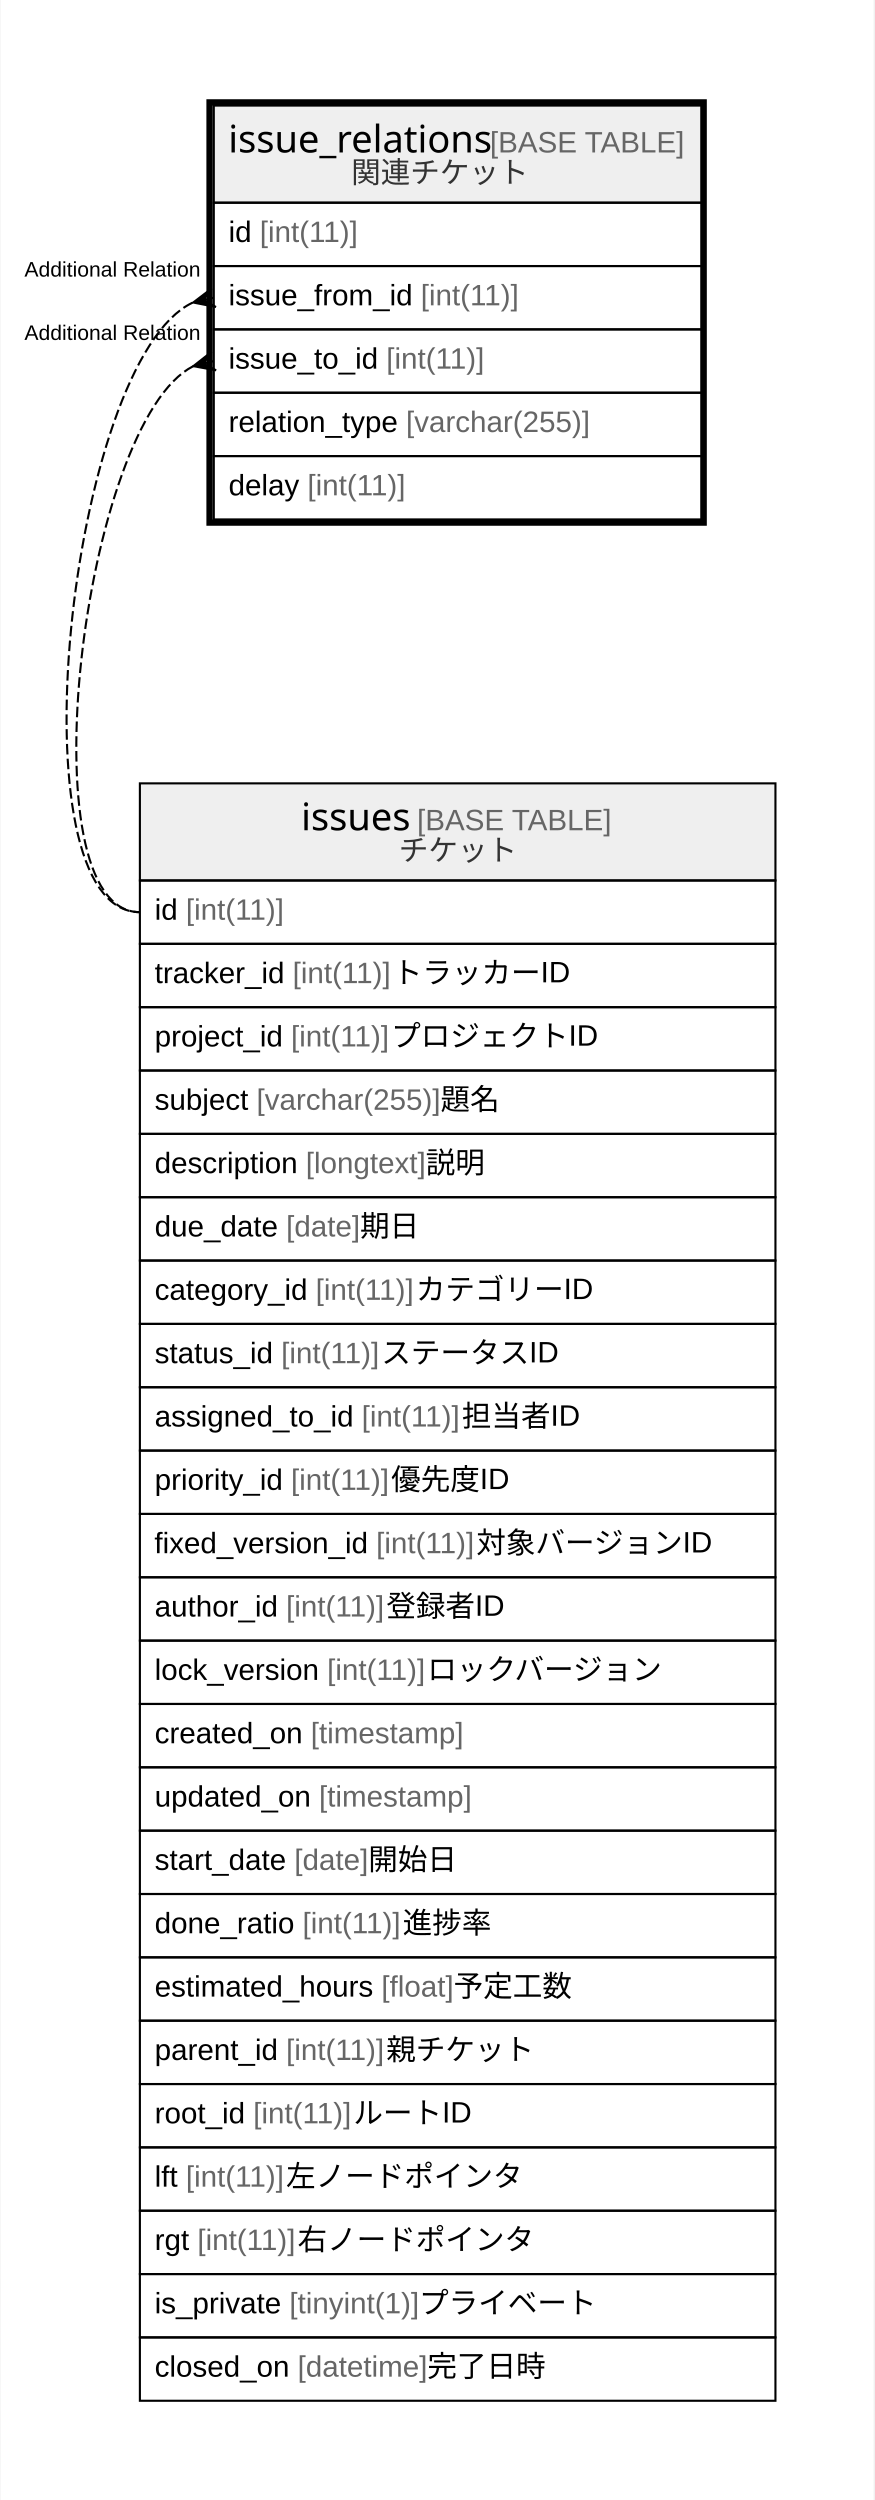
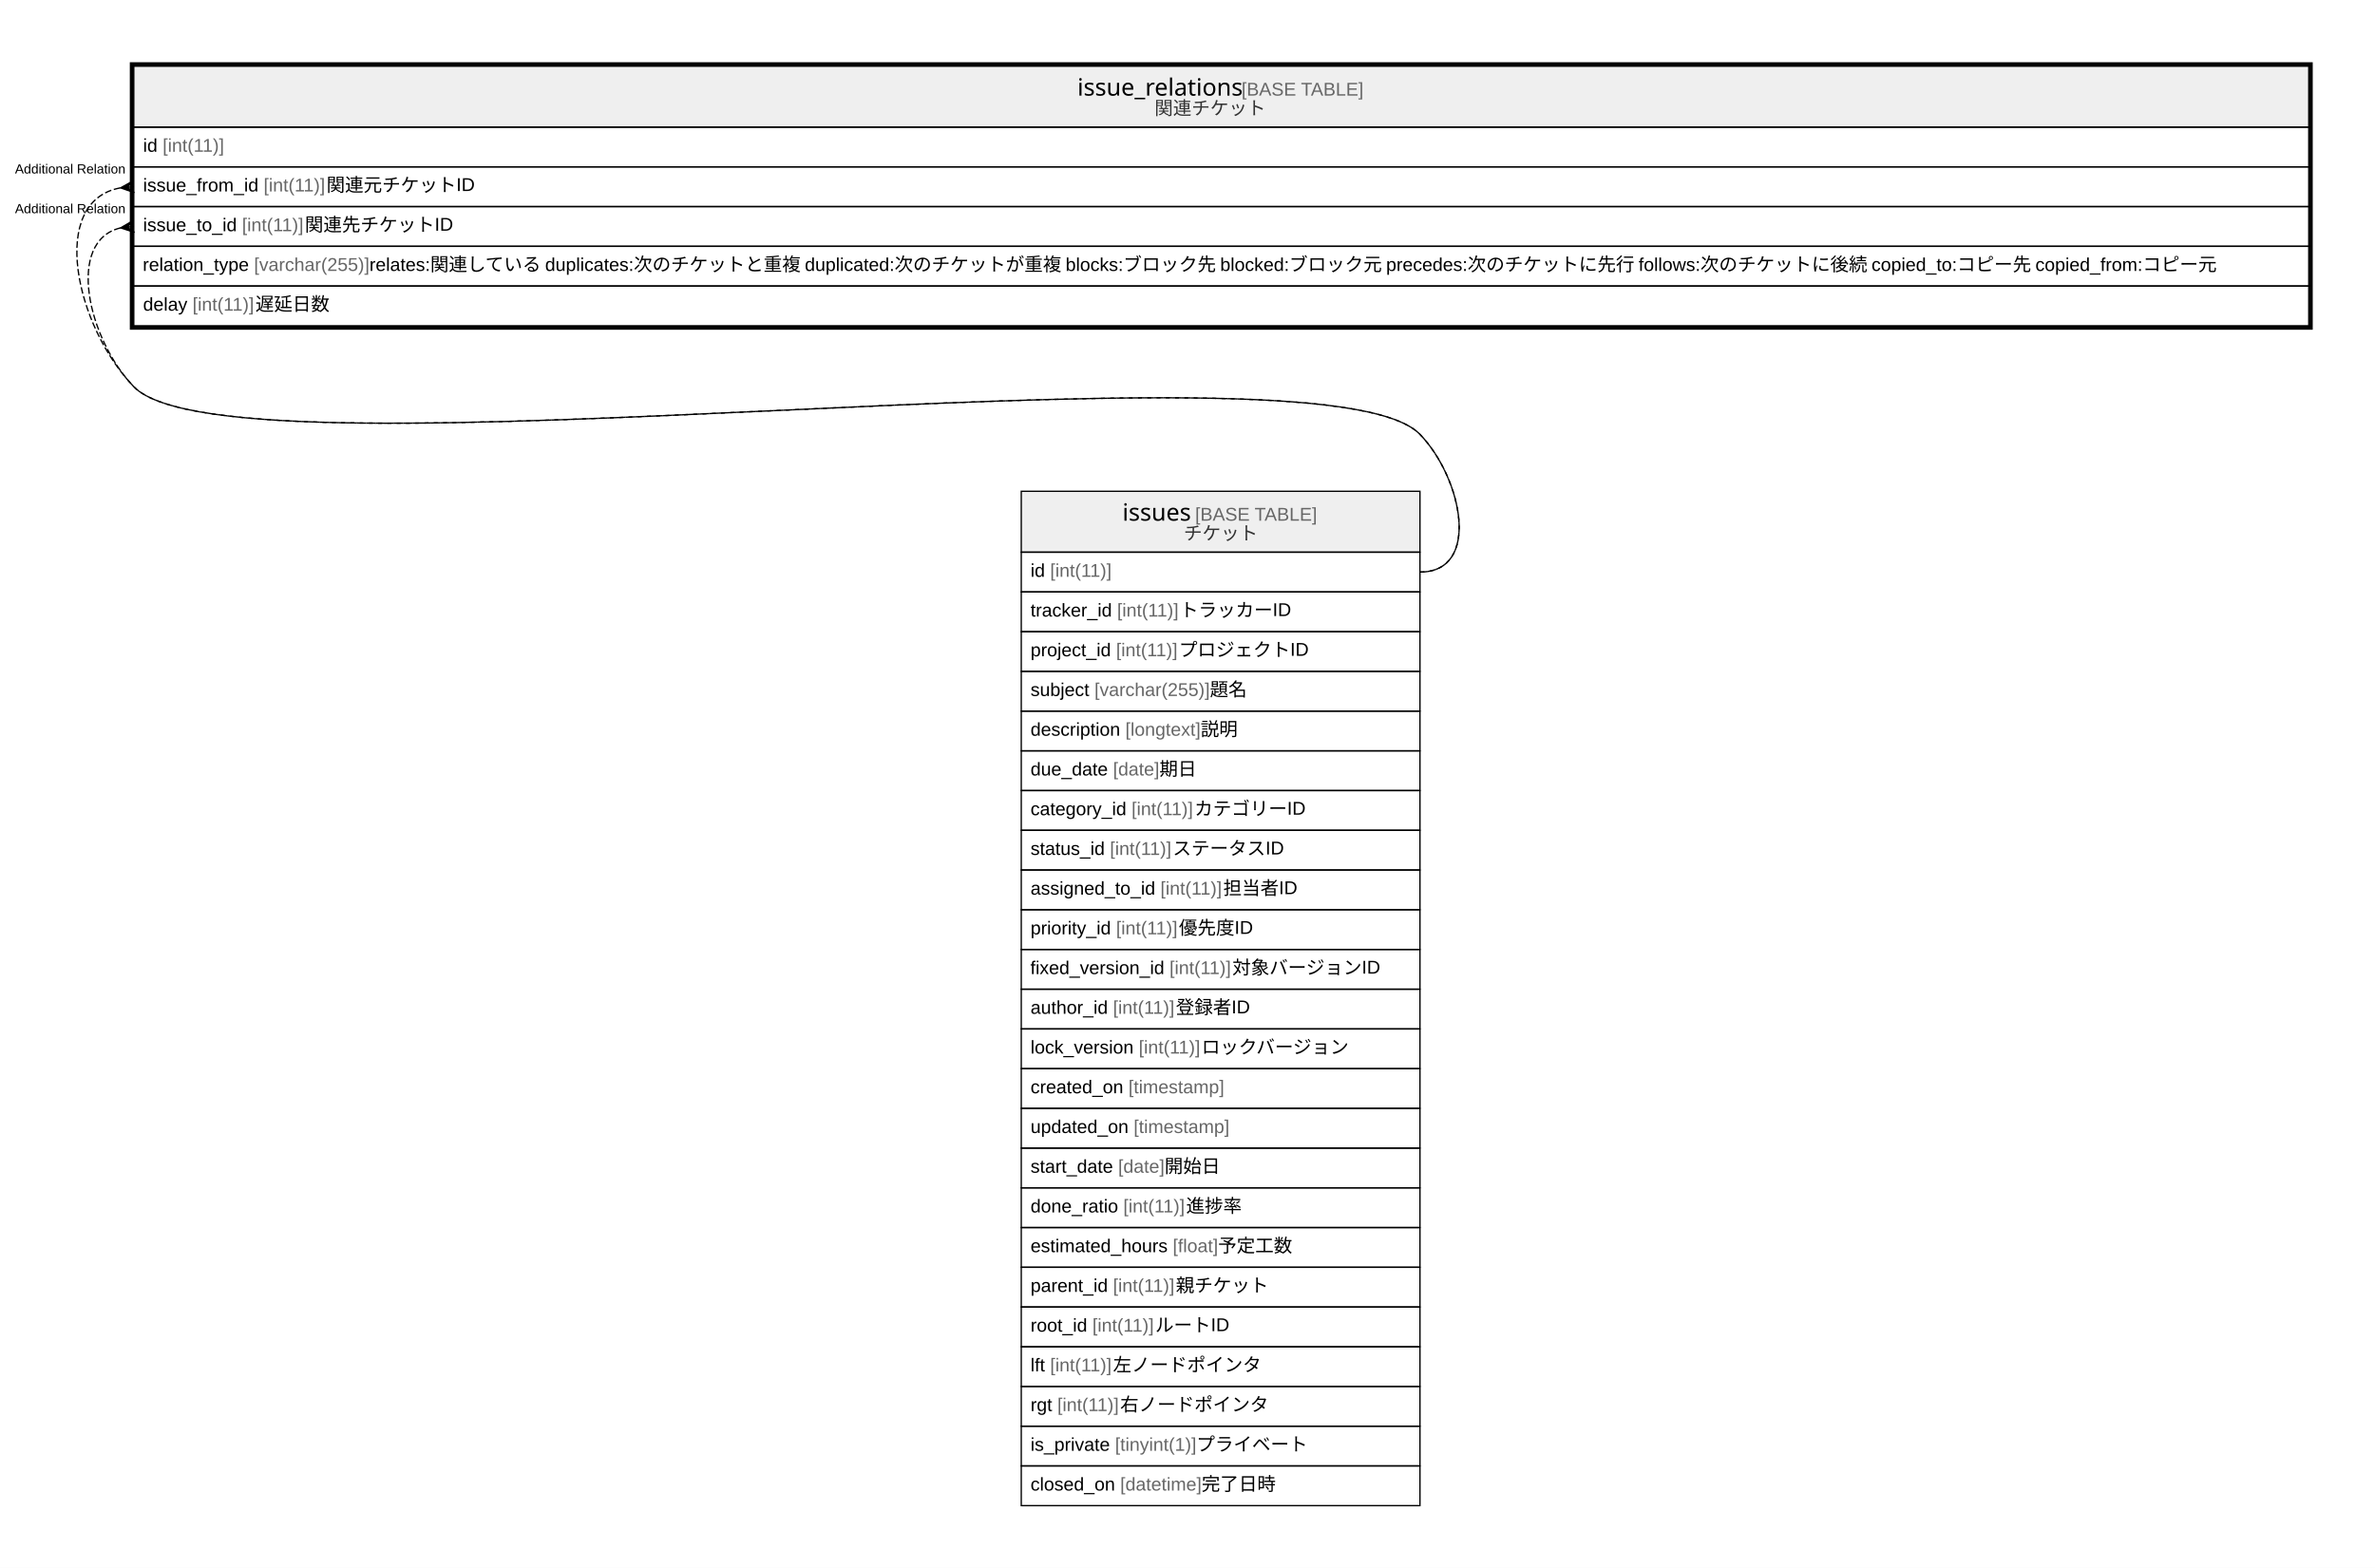
- <svg xmlns="http://www.w3.org/2000/svg" width="414pt" height="1184pt" viewBox="0.00 0.00 413.50 1184.00">
+ <svg xmlns="http://www.w3.org/2000/svg" width="1793pt" height="1184pt" viewBox="0.00 0.00 1793.00 1184.00">
  <g id="graph0" class="graph" transform="scale(1 1) rotate(0) translate(4 1180)">
-     <polygon fill="#ffffff" stroke="transparent" points="-4,4 -4,-1180 409.5,-1180 409.5,4 -4,4" />
+     <polygon fill="#ffffff" stroke="transparent" points="-4,4 -4,-1180 1789,-1180 1789,4 -4,4" />
    <g id="node1" class="node">
-       <polygon fill="#efefef" stroke="transparent" points="97,-1084 97,-1130 328,-1130 328,-1084 97,-1084" />
-       <polygon fill="none" stroke="#000000" points="97,-1084 97,-1130 328,-1130 328,-1084 97,-1084" />
-       <text text-anchor="start" x="103.863" y="-1107.8" font-family="Arial Bold" font-size="18.00" fill="#000000">issue_relations</text>
-       <text text-anchor="start" x="223.883" y="-1107.8" font-family="Arial" font-size="14.00" fill="#000000"> </text>
-       <text text-anchor="start" x="227.774" y="-1107.8" font-family="Arial" font-size="14.00" fill="#666666">[BASE TABLE]</text>
-       <text text-anchor="start" x="162.071" y="-1093.4" font-family="Arial" font-size="14.00" fill="#333333">関連チケット</text>
-       <polygon fill="none" stroke="#000000" points="97,-1054 97,-1084 328,-1084 328,-1054 97,-1054" />
+       <polygon fill="#efefef" stroke="transparent" points="97,-1084 97,-1130 1739,-1130 1739,-1084 97,-1084" />
+       <polygon fill="none" stroke="#000000" points="97,-1084 97,-1130 1739,-1130 1739,-1084 97,-1084" />
+       <text text-anchor="start" x="809.363" y="-1107.8" font-family="Arial Bold" font-size="18.00" fill="#000000">issue_relations</text>
+       <text text-anchor="start" x="929.383" y="-1107.8" font-family="Arial" font-size="14.00" fill="#000000"> </text>
+       <text text-anchor="start" x="933.274" y="-1107.8" font-family="Arial" font-size="14.00" fill="#666666">[BASE TABLE]</text>
+       <text text-anchor="start" x="867.571" y="-1093.4" font-family="Arial" font-size="14.00" fill="#333333">関連チケット</text>
+       <polygon fill="none" stroke="#000000" points="97,-1054 97,-1084 1739,-1084 1739,-1054 97,-1054" />
      <text text-anchor="start" x="104" y="-1065.4" font-family="Arial" font-size="14.00" fill="#000000">id </text>
      <text text-anchor="start" x="118.78" y="-1065.4" font-family="Arial" font-size="14.00" fill="#666666">[int(11)]</text>
-       <polygon fill="none" stroke="#000000" points="97,-1024 97,-1054 328,-1054 328,-1024 97,-1024" />
+       <polygon fill="none" stroke="#000000" points="97,-1024 97,-1054 1739,-1054 1739,-1024 97,-1024" />
      <text text-anchor="start" x="104" y="-1035.4" font-family="Arial" font-size="14.00" fill="#000000">issue_from_id </text>
      <text text-anchor="start" x="195.011" y="-1035.4" font-family="Arial" font-size="14.00" fill="#666666">[int(11)]</text>
-       <polygon fill="none" stroke="#000000" points="97,-994 97,-1024 328,-1024 328,-994 97,-994" />
+       <text text-anchor="start" x="242.459" y="-1035.4" font-family="Arial" font-size="14.00" fill="#000000"> 関連元チケットID</text>
+       <polygon fill="none" stroke="#000000" points="97,-994 97,-1024 1739,-1024 1739,-994 97,-994" />
      <text text-anchor="start" x="104" y="-1005.4" font-family="Arial" font-size="14.00" fill="#000000">issue_to_id </text>
      <text text-anchor="start" x="178.69" y="-1005.4" font-family="Arial" font-size="14.00" fill="#666666">[int(11)]</text>
-       <polygon fill="none" stroke="#000000" points="97,-964 97,-994 328,-994 328,-964 97,-964" />
-       <text text-anchor="start" x="104" y="-975.4" font-family="Arial" font-size="14.00" fill="#000000">relation_type </text>
-       <text text-anchor="start" x="188.024" y="-975.4" font-family="Arial" font-size="14.00" fill="#666666">[varchar(255)]</text>
-       <polygon fill="none" stroke="#000000" points="97,-934 97,-964 328,-964 328,-934 97,-934" />
+       <text text-anchor="start" x="226.137" y="-1005.4" font-family="Arial" font-size="14.00" fill="#000000"> 関連先チケットID</text>
+       <polygon fill="none" stroke="#000000" points="97,-964 97,-994 1739,-994 1739,-964 97,-964" />
+       <text text-anchor="start" x="103.751" y="-975.4" font-family="Arial" font-size="14.00" fill="#000000">relation_type </text>
+       <text text-anchor="start" x="187.775" y="-975.4" font-family="Arial" font-size="14.00" fill="#666666">[varchar(255)]</text>
+       <text text-anchor="start" x="274.894" y="-975.4" font-family="Arial" font-size="14.00" fill="#000000"> relates:関連している duplicates:次のチケットと重複 duplicated:次のチケットが重複 blocks:ブロック先 blocked:ブロック元 precedes:次のチケットに先行 follows:次のチケットに後続 copied_to:コピー先 copied_from:コピー元 </text>
+       <polygon fill="none" stroke="#000000" points="97,-934 97,-964 1739,-964 1739,-934 97,-934" />
      <text text-anchor="start" x="104" y="-945.4" font-family="Arial" font-size="14.00" fill="#000000">delay </text>
      <text text-anchor="start" x="141.345" y="-945.4" font-family="Arial" font-size="14.00" fill="#666666">[int(11)]</text>
-       <polygon fill="none" stroke="#000000" stroke-width="3" points="95,-932.5 95,-1131.5 329,-1131.5 329,-932.5 95,-932.5" />
+       <text text-anchor="start" x="188.792" y="-945.4" font-family="Arial" font-size="14.00" fill="#000000"> 遅延日数</text>
+       <polygon fill="none" stroke="#000000" stroke-width="3" points="95.5,-932.5 95.5,-1131.5 1740.5,-1131.5 1740.5,-932.5 95.5,-932.5" />
    </g>
    <g id="node2" class="node">
-       <polygon fill="#efefef" stroke="transparent" points="62,-763 62,-809 363,-809 363,-763 62,-763" />
-       <polygon fill="none" stroke="#000000" points="62,-763 62,-809 363,-809 363,-763 62,-763" />
-       <text text-anchor="start" x="138.37" y="-786.8" font-family="Arial Bold" font-size="18.00" fill="#000000">issues</text>
-       <text text-anchor="start" x="189.376" y="-786.8" font-family="Arial" font-size="14.00" fill="#000000"> </text>
-       <text text-anchor="start" x="193.267" y="-786.8" font-family="Arial" font-size="14.00" fill="#666666">[BASE TABLE]</text>
-       <text text-anchor="start" x="184.634" y="-772.4" font-family="Arial" font-size="14.00" fill="#333333">チケット</text>
-       <polygon fill="none" stroke="#000000" points="62,-733 62,-763 363,-763 363,-733 62,-733" />
-       <text text-anchor="start" x="69" y="-744.4" font-family="Arial" font-size="14.00" fill="#000000">id </text>
-       <text text-anchor="start" x="83.78" y="-744.4" font-family="Arial" font-size="14.00" fill="#666666">[int(11)]</text>
-       <polygon fill="none" stroke="#000000" points="62,-703 62,-733 363,-733 363,-703 62,-703" />
-       <text text-anchor="start" x="69" y="-714.4" font-family="Arial" font-size="14.00" fill="#000000">tracker_id </text>
-       <text text-anchor="start" x="134.339" y="-714.4" font-family="Arial" font-size="14.00" fill="#666666">[int(11)]</text>
-       <text text-anchor="start" x="181.787" y="-714.4" font-family="Arial" font-size="14.00" fill="#000000"> トラッカーID</text>
-       <polygon fill="none" stroke="#000000" points="62,-673 62,-703 363,-703 363,-673 62,-673" />
-       <text text-anchor="start" x="69" y="-684.4" font-family="Arial" font-size="14.00" fill="#000000">project_id </text>
-       <text text-anchor="start" x="133.568" y="-684.4" font-family="Arial" font-size="14.00" fill="#666666">[int(11)]</text>
-       <text text-anchor="start" x="181.015" y="-684.4" font-family="Arial" font-size="14.00" fill="#000000"> プロジェクトID</text>
-       <polygon fill="none" stroke="#000000" points="62,-643 62,-673 363,-673 363,-643 62,-643" />
-       <text text-anchor="start" x="69" y="-654.4" font-family="Arial" font-size="14.00" fill="#000000">subject </text>
-       <text text-anchor="start" x="117.236" y="-654.4" font-family="Arial" font-size="14.00" fill="#666666">[varchar(255)]</text>
-       <text text-anchor="start" x="204.355" y="-654.4" font-family="Arial" font-size="14.00" fill="#000000"> 題名</text>
-       <polygon fill="none" stroke="#000000" points="62,-613 62,-643 363,-643 363,-613 62,-613" />
-       <text text-anchor="start" x="69" y="-624.4" font-family="Arial" font-size="14.00" fill="#000000">description </text>
-       <text text-anchor="start" x="140.568" y="-624.4" font-family="Arial" font-size="14.00" fill="#666666">[longtext]</text>
-       <text text-anchor="start" x="197.367" y="-624.4" font-family="Arial" font-size="14.00" fill="#000000"> 説明</text>
-       <polygon fill="none" stroke="#000000" points="62,-583 62,-613 363,-613 363,-583 62,-583" />
-       <text text-anchor="start" x="69" y="-594.4" font-family="Arial" font-size="14.00" fill="#000000">due_date </text>
-       <text text-anchor="start" x="131.259" y="-594.4" font-family="Arial" font-size="14.00" fill="#666666">[date]</text>
-       <text text-anchor="start" x="166.279" y="-594.4" font-family="Arial" font-size="14.00" fill="#000000"> 期日</text>
-       <polygon fill="none" stroke="#000000" points="62,-553 62,-583 363,-583 363,-553 62,-553" />
-       <text text-anchor="start" x="69" y="-564.4" font-family="Arial" font-size="14.00" fill="#000000">category_id </text>
-       <text text-anchor="start" x="145.244" y="-564.4" font-family="Arial" font-size="14.00" fill="#666666">[int(11)]</text>
-       <text text-anchor="start" x="192.691" y="-564.4" font-family="Arial" font-size="14.00" fill="#000000"> カテゴリーID</text>
-       <polygon fill="none" stroke="#000000" points="62,-523 62,-553 363,-553 363,-523 62,-523" />
-       <text text-anchor="start" x="69" y="-534.4" font-family="Arial" font-size="14.00" fill="#000000">status_id </text>
-       <text text-anchor="start" x="128.909" y="-534.4" font-family="Arial" font-size="14.00" fill="#666666">[int(11)]</text>
-       <text text-anchor="start" x="176.356" y="-534.4" font-family="Arial" font-size="14.00" fill="#000000"> ステータスID</text>
-       <polygon fill="none" stroke="#000000" points="62,-493 62,-523 363,-523 363,-493 62,-493" />
-       <text text-anchor="start" x="69" y="-504.4" font-family="Arial" font-size="14.00" fill="#000000">assigned_to_id </text>
-       <text text-anchor="start" x="167.038" y="-504.4" font-family="Arial" font-size="14.00" fill="#666666">[int(11)]</text>
-       <text text-anchor="start" x="214.485" y="-504.4" font-family="Arial" font-size="14.00" fill="#000000"> 担当者ID</text>
-       <polygon fill="none" stroke="#000000" points="62,-463 62,-493 363,-493 363,-463 62,-463" />
-       <text text-anchor="start" x="69" y="-474.4" font-family="Arial" font-size="14.00" fill="#000000">priority_id </text>
-       <text text-anchor="start" x="133.553" y="-474.4" font-family="Arial" font-size="14.00" fill="#666666">[int(11)]</text>
-       <text text-anchor="start" x="181" y="-474.4" font-family="Arial" font-size="14.00" fill="#000000"> 優先度ID</text>
-       <polygon fill="none" stroke="#000000" points="62,-433 62,-463 363,-463 363,-433 62,-433" />
-       <text text-anchor="start" x="68.864" y="-444.4" font-family="Arial" font-size="14.00" fill="#000000">fixed_version_id </text>
-       <text text-anchor="start" x="173.886" y="-444.4" font-family="Arial" font-size="14.00" fill="#666666">[int(11)]</text>
-       <text text-anchor="start" x="221.333" y="-444.4" font-family="Arial" font-size="14.00" fill="#000000"> 対象バージョンID</text>
-       <polygon fill="none" stroke="#000000" points="62,-403 62,-433 363,-433 363,-403 62,-403" />
-       <text text-anchor="start" x="69" y="-414.4" font-family="Arial" font-size="14.00" fill="#000000">author_id </text>
-       <text text-anchor="start" x="131.244" y="-414.4" font-family="Arial" font-size="14.00" fill="#666666">[int(11)]</text>
-       <text text-anchor="start" x="178.691" y="-414.4" font-family="Arial" font-size="14.00" fill="#000000"> 登録者ID</text>
-       <polygon fill="none" stroke="#000000" points="62,-373 62,-403 363,-403 363,-373 62,-373" />
-       <text text-anchor="start" x="69" y="-384.4" font-family="Arial" font-size="14.00" fill="#000000">lock_version </text>
-       <text text-anchor="start" x="150.677" y="-384.4" font-family="Arial" font-size="14.00" fill="#666666">[int(11)]</text>
-       <text text-anchor="start" x="198.125" y="-384.4" font-family="Arial" font-size="14.00" fill="#000000"> ロックバージョン</text>
-       <polygon fill="none" stroke="#000000" points="62,-343 62,-373 363,-373 363,-343 62,-343" />
-       <text text-anchor="start" x="69" y="-354.4" font-family="Arial" font-size="14.00" fill="#000000">created_on </text>
-       <text text-anchor="start" x="142.92" y="-354.4" font-family="Arial" font-size="14.00" fill="#666666">[timestamp]</text>
-       <polygon fill="none" stroke="#000000" points="62,-313 62,-343 363,-343 363,-313 62,-313" />
-       <text text-anchor="start" x="69" y="-324.4" font-family="Arial" font-size="14.00" fill="#000000">updated_on </text>
-       <text text-anchor="start" x="146.825" y="-324.4" font-family="Arial" font-size="14.00" fill="#666666">[timestamp]</text>
-       <polygon fill="none" stroke="#000000" points="62,-283 62,-313 363,-313 363,-283 62,-283" />
-       <text text-anchor="start" x="69" y="-294.4" font-family="Arial" font-size="14.00" fill="#000000">start_date </text>
-       <text text-anchor="start" x="135.136" y="-294.4" font-family="Arial" font-size="14.00" fill="#666666">[date]</text>
-       <text text-anchor="start" x="170.156" y="-294.4" font-family="Arial" font-size="14.00" fill="#000000"> 開始日</text>
-       <polygon fill="none" stroke="#000000" points="62,-253 62,-283 363,-283 363,-253 62,-253" />
-       <text text-anchor="start" x="69" y="-264.4" font-family="Arial" font-size="14.00" fill="#000000">done_ratio </text>
-       <text text-anchor="start" x="139.027" y="-264.4" font-family="Arial" font-size="14.00" fill="#666666">[int(11)]</text>
-       <text text-anchor="start" x="186.474" y="-264.4" font-family="Arial" font-size="14.00" fill="#000000"> 進捗率</text>
-       <polygon fill="none" stroke="#000000" points="62,-223 62,-253 363,-253 363,-223 62,-223" />
-       <text text-anchor="start" x="69" y="-234.4" font-family="Arial" font-size="14.00" fill="#000000">estimated_hours </text>
-       <text text-anchor="start" x="176.36" y="-234.4" font-family="Arial" font-size="14.00" fill="#666666">[float]</text>
-       <text text-anchor="start" x="210.595" y="-234.4" font-family="Arial" font-size="14.00" fill="#000000"> 予定工数</text>
-       <polygon fill="none" stroke="#000000" points="62,-193 62,-223 363,-223 363,-193 62,-193" />
-       <text text-anchor="start" x="69" y="-204.4" font-family="Arial" font-size="14.00" fill="#000000">parent_id </text>
-       <text text-anchor="start" x="131.244" y="-204.4" font-family="Arial" font-size="14.00" fill="#666666">[int(11)]</text>
-       <text text-anchor="start" x="178.691" y="-204.4" font-family="Arial" font-size="14.00" fill="#000000"> 親チケット</text>
-       <polygon fill="none" stroke="#000000" points="62,-163 62,-193 363,-193 363,-163 62,-163" />
-       <text text-anchor="start" x="69" y="-174.4" font-family="Arial" font-size="14.00" fill="#000000">root_id </text>
-       <text text-anchor="start" x="115.679" y="-174.4" font-family="Arial" font-size="14.00" fill="#666666">[int(11)]</text>
-       <text text-anchor="start" x="163.126" y="-174.4" font-family="Arial" font-size="14.00" fill="#000000"> ルートID</text>
-       <polygon fill="none" stroke="#000000" points="62,-133 62,-163 363,-163 363,-133 62,-133" />
-       <text text-anchor="start" x="69" y="-144.4" font-family="Arial" font-size="14.00" fill="#000000">lft </text>
-       <text text-anchor="start" x="83.778" y="-144.4" font-family="Arial" font-size="14.00" fill="#666666">[int(11)]</text>
-       <text text-anchor="start" x="131.226" y="-144.4" font-family="Arial" font-size="14.00" fill="#000000"> 左ノードポインタ</text>
-       <polygon fill="none" stroke="#000000" points="62,-103 62,-133 363,-133 363,-103 62,-103" />
-       <text text-anchor="start" x="69" y="-114.4" font-family="Arial" font-size="14.00" fill="#000000">rgt </text>
-       <text text-anchor="start" x="89.224" y="-114.4" font-family="Arial" font-size="14.00" fill="#666666">[int(11)]</text>
-       <text text-anchor="start" x="136.672" y="-114.4" font-family="Arial" font-size="14.00" fill="#000000"> 右ノードポインタ</text>
-       <polygon fill="none" stroke="#000000" points="62,-73 62,-103 363,-103 363,-73 62,-73" />
-       <text text-anchor="start" x="69" y="-84.4" font-family="Arial" font-size="14.00" fill="#000000">is_private </text>
-       <text text-anchor="start" x="132.785" y="-84.4" font-family="Arial" font-size="14.00" fill="#666666">[tinyint(1)]</text>
-       <text text-anchor="start" x="194.23" y="-84.4" font-family="Arial" font-size="14.00" fill="#000000"> プライベート</text>
-       <polygon fill="none" stroke="#000000" points="62,-43 62,-73 363,-73 363,-43 62,-43" />
-       <text text-anchor="start" x="69" y="-54.4" font-family="Arial" font-size="14.00" fill="#000000">closed_on </text>
-       <text text-anchor="start" x="136.693" y="-54.4" font-family="Arial" font-size="14.00" fill="#666666">[datetime]</text>
-       <text text-anchor="start" x="198.153" y="-54.4" font-family="Arial" font-size="14.00" fill="#000000"> 完了日時</text>
+       <polygon fill="#efefef" stroke="transparent" points="767,-763 767,-809 1068,-809 1068,-763 767,-763" />
+       <polygon fill="none" stroke="#000000" points="767,-763 767,-809 1068,-809 1068,-763 767,-763" />
+       <text text-anchor="start" x="843.37" y="-786.8" font-family="Arial Bold" font-size="18.00" fill="#000000">issues</text>
+       <text text-anchor="start" x="894.376" y="-786.8" font-family="Arial" font-size="14.00" fill="#000000"> </text>
+       <text text-anchor="start" x="898.267" y="-786.8" font-family="Arial" font-size="14.00" fill="#666666">[BASE TABLE]</text>
+       <text text-anchor="start" x="889.634" y="-772.4" font-family="Arial" font-size="14.00" fill="#333333">チケット</text>
+       <polygon fill="none" stroke="#000000" points="767,-733 767,-763 1068,-763 1068,-733 767,-733" />
+       <text text-anchor="start" x="774" y="-744.4" font-family="Arial" font-size="14.00" fill="#000000">id </text>
+       <text text-anchor="start" x="788.78" y="-744.4" font-family="Arial" font-size="14.00" fill="#666666">[int(11)]</text>
+       <polygon fill="none" stroke="#000000" points="767,-703 767,-733 1068,-733 1068,-703 767,-703" />
+       <text text-anchor="start" x="774" y="-714.4" font-family="Arial" font-size="14.00" fill="#000000">tracker_id </text>
+       <text text-anchor="start" x="839.339" y="-714.4" font-family="Arial" font-size="14.00" fill="#666666">[int(11)]</text>
+       <text text-anchor="start" x="886.787" y="-714.4" font-family="Arial" font-size="14.00" fill="#000000"> トラッカーID</text>
+       <polygon fill="none" stroke="#000000" points="767,-673 767,-703 1068,-703 1068,-673 767,-673" />
+       <text text-anchor="start" x="774" y="-684.4" font-family="Arial" font-size="14.00" fill="#000000">project_id </text>
+       <text text-anchor="start" x="838.568" y="-684.4" font-family="Arial" font-size="14.00" fill="#666666">[int(11)]</text>
+       <text text-anchor="start" x="886.015" y="-684.4" font-family="Arial" font-size="14.00" fill="#000000"> プロジェクトID</text>
+       <polygon fill="none" stroke="#000000" points="767,-643 767,-673 1068,-673 1068,-643 767,-643" />
+       <text text-anchor="start" x="774" y="-654.4" font-family="Arial" font-size="14.00" fill="#000000">subject </text>
+       <text text-anchor="start" x="822.236" y="-654.4" font-family="Arial" font-size="14.00" fill="#666666">[varchar(255)]</text>
+       <text text-anchor="start" x="909.355" y="-654.4" font-family="Arial" font-size="14.00" fill="#000000"> 題名</text>
+       <polygon fill="none" stroke="#000000" points="767,-613 767,-643 1068,-643 1068,-613 767,-613" />
+       <text text-anchor="start" x="774" y="-624.4" font-family="Arial" font-size="14.00" fill="#000000">description </text>
+       <text text-anchor="start" x="845.568" y="-624.4" font-family="Arial" font-size="14.00" fill="#666666">[longtext]</text>
+       <text text-anchor="start" x="902.367" y="-624.4" font-family="Arial" font-size="14.00" fill="#000000"> 説明</text>
+       <polygon fill="none" stroke="#000000" points="767,-583 767,-613 1068,-613 1068,-583 767,-583" />
+       <text text-anchor="start" x="774" y="-594.4" font-family="Arial" font-size="14.00" fill="#000000">due_date </text>
+       <text text-anchor="start" x="836.259" y="-594.4" font-family="Arial" font-size="14.00" fill="#666666">[date]</text>
+       <text text-anchor="start" x="871.279" y="-594.4" font-family="Arial" font-size="14.00" fill="#000000"> 期日</text>
+       <polygon fill="none" stroke="#000000" points="767,-553 767,-583 1068,-583 1068,-553 767,-553" />
+       <text text-anchor="start" x="774" y="-564.4" font-family="Arial" font-size="14.00" fill="#000000">category_id </text>
+       <text text-anchor="start" x="850.244" y="-564.4" font-family="Arial" font-size="14.00" fill="#666666">[int(11)]</text>
+       <text text-anchor="start" x="897.691" y="-564.4" font-family="Arial" font-size="14.00" fill="#000000"> カテゴリーID</text>
+       <polygon fill="none" stroke="#000000" points="767,-523 767,-553 1068,-553 1068,-523 767,-523" />
+       <text text-anchor="start" x="774" y="-534.4" font-family="Arial" font-size="14.00" fill="#000000">status_id </text>
+       <text text-anchor="start" x="833.909" y="-534.4" font-family="Arial" font-size="14.00" fill="#666666">[int(11)]</text>
+       <text text-anchor="start" x="881.356" y="-534.4" font-family="Arial" font-size="14.00" fill="#000000"> ステータスID</text>
+       <polygon fill="none" stroke="#000000" points="767,-493 767,-523 1068,-523 1068,-493 767,-493" />
+       <text text-anchor="start" x="774" y="-504.4" font-family="Arial" font-size="14.00" fill="#000000">assigned_to_id </text>
+       <text text-anchor="start" x="872.038" y="-504.4" font-family="Arial" font-size="14.00" fill="#666666">[int(11)]</text>
+       <text text-anchor="start" x="919.485" y="-504.4" font-family="Arial" font-size="14.00" fill="#000000"> 担当者ID</text>
+       <polygon fill="none" stroke="#000000" points="767,-463 767,-493 1068,-493 1068,-463 767,-463" />
+       <text text-anchor="start" x="774" y="-474.4" font-family="Arial" font-size="14.00" fill="#000000">priority_id </text>
+       <text text-anchor="start" x="838.553" y="-474.4" font-family="Arial" font-size="14.00" fill="#666666">[int(11)]</text>
+       <text text-anchor="start" x="886" y="-474.4" font-family="Arial" font-size="14.00" fill="#000000"> 優先度ID</text>
+       <polygon fill="none" stroke="#000000" points="767,-433 767,-463 1068,-463 1068,-433 767,-433" />
+       <text text-anchor="start" x="773.864" y="-444.4" font-family="Arial" font-size="14.00" fill="#000000">fixed_version_id </text>
+       <text text-anchor="start" x="878.886" y="-444.4" font-family="Arial" font-size="14.00" fill="#666666">[int(11)]</text>
+       <text text-anchor="start" x="926.333" y="-444.4" font-family="Arial" font-size="14.00" fill="#000000"> 対象バージョンID</text>
+       <polygon fill="none" stroke="#000000" points="767,-403 767,-433 1068,-433 1068,-403 767,-403" />
+       <text text-anchor="start" x="774" y="-414.4" font-family="Arial" font-size="14.00" fill="#000000">author_id </text>
+       <text text-anchor="start" x="836.244" y="-414.4" font-family="Arial" font-size="14.00" fill="#666666">[int(11)]</text>
+       <text text-anchor="start" x="883.691" y="-414.4" font-family="Arial" font-size="14.00" fill="#000000"> 登録者ID</text>
+       <polygon fill="none" stroke="#000000" points="767,-373 767,-403 1068,-403 1068,-373 767,-373" />
+       <text text-anchor="start" x="774" y="-384.4" font-family="Arial" font-size="14.00" fill="#000000">lock_version </text>
+       <text text-anchor="start" x="855.677" y="-384.4" font-family="Arial" font-size="14.00" fill="#666666">[int(11)]</text>
+       <text text-anchor="start" x="903.125" y="-384.4" font-family="Arial" font-size="14.00" fill="#000000"> ロックバージョン</text>
+       <polygon fill="none" stroke="#000000" points="767,-343 767,-373 1068,-373 1068,-343 767,-343" />
+       <text text-anchor="start" x="774" y="-354.4" font-family="Arial" font-size="14.00" fill="#000000">created_on </text>
+       <text text-anchor="start" x="847.92" y="-354.4" font-family="Arial" font-size="14.00" fill="#666666">[timestamp]</text>
+       <polygon fill="none" stroke="#000000" points="767,-313 767,-343 1068,-343 1068,-313 767,-313" />
+       <text text-anchor="start" x="774" y="-324.4" font-family="Arial" font-size="14.00" fill="#000000">updated_on </text>
+       <text text-anchor="start" x="851.825" y="-324.4" font-family="Arial" font-size="14.00" fill="#666666">[timestamp]</text>
+       <polygon fill="none" stroke="#000000" points="767,-283 767,-313 1068,-313 1068,-283 767,-283" />
+       <text text-anchor="start" x="774" y="-294.4" font-family="Arial" font-size="14.00" fill="#000000">start_date </text>
+       <text text-anchor="start" x="840.136" y="-294.4" font-family="Arial" font-size="14.00" fill="#666666">[date]</text>
+       <text text-anchor="start" x="875.156" y="-294.4" font-family="Arial" font-size="14.00" fill="#000000"> 開始日</text>
+       <polygon fill="none" stroke="#000000" points="767,-253 767,-283 1068,-283 1068,-253 767,-253" />
+       <text text-anchor="start" x="774" y="-264.4" font-family="Arial" font-size="14.00" fill="#000000">done_ratio </text>
+       <text text-anchor="start" x="844.027" y="-264.4" font-family="Arial" font-size="14.00" fill="#666666">[int(11)]</text>
+       <text text-anchor="start" x="891.474" y="-264.4" font-family="Arial" font-size="14.00" fill="#000000"> 進捗率</text>
+       <polygon fill="none" stroke="#000000" points="767,-223 767,-253 1068,-253 1068,-223 767,-223" />
+       <text text-anchor="start" x="774" y="-234.4" font-family="Arial" font-size="14.00" fill="#000000">estimated_hours </text>
+       <text text-anchor="start" x="881.36" y="-234.4" font-family="Arial" font-size="14.00" fill="#666666">[float]</text>
+       <text text-anchor="start" x="915.595" y="-234.4" font-family="Arial" font-size="14.00" fill="#000000"> 予定工数</text>
+       <polygon fill="none" stroke="#000000" points="767,-193 767,-223 1068,-223 1068,-193 767,-193" />
+       <text text-anchor="start" x="774" y="-204.4" font-family="Arial" font-size="14.00" fill="#000000">parent_id </text>
+       <text text-anchor="start" x="836.244" y="-204.4" font-family="Arial" font-size="14.00" fill="#666666">[int(11)]</text>
+       <text text-anchor="start" x="883.691" y="-204.4" font-family="Arial" font-size="14.00" fill="#000000"> 親チケット</text>
+       <polygon fill="none" stroke="#000000" points="767,-163 767,-193 1068,-193 1068,-163 767,-163" />
+       <text text-anchor="start" x="774" y="-174.4" font-family="Arial" font-size="14.00" fill="#000000">root_id </text>
+       <text text-anchor="start" x="820.679" y="-174.4" font-family="Arial" font-size="14.00" fill="#666666">[int(11)]</text>
+       <text text-anchor="start" x="868.126" y="-174.4" font-family="Arial" font-size="14.00" fill="#000000"> ルートID</text>
+       <polygon fill="none" stroke="#000000" points="767,-133 767,-163 1068,-163 1068,-133 767,-133" />
+       <text text-anchor="start" x="774" y="-144.4" font-family="Arial" font-size="14.00" fill="#000000">lft </text>
+       <text text-anchor="start" x="788.778" y="-144.4" font-family="Arial" font-size="14.00" fill="#666666">[int(11)]</text>
+       <text text-anchor="start" x="836.226" y="-144.4" font-family="Arial" font-size="14.00" fill="#000000"> 左ノードポインタ</text>
+       <polygon fill="none" stroke="#000000" points="767,-103 767,-133 1068,-133 1068,-103 767,-103" />
+       <text text-anchor="start" x="774" y="-114.4" font-family="Arial" font-size="14.00" fill="#000000">rgt </text>
+       <text text-anchor="start" x="794.224" y="-114.4" font-family="Arial" font-size="14.00" fill="#666666">[int(11)]</text>
+       <text text-anchor="start" x="841.672" y="-114.4" font-family="Arial" font-size="14.00" fill="#000000"> 右ノードポインタ</text>
+       <polygon fill="none" stroke="#000000" points="767,-73 767,-103 1068,-103 1068,-73 767,-73" />
+       <text text-anchor="start" x="774" y="-84.4" font-family="Arial" font-size="14.00" fill="#000000">is_private </text>
+       <text text-anchor="start" x="837.785" y="-84.4" font-family="Arial" font-size="14.00" fill="#666666">[tinyint(1)]</text>
+       <text text-anchor="start" x="899.23" y="-84.4" font-family="Arial" font-size="14.00" fill="#000000"> プライベート</text>
+       <polygon fill="none" stroke="#000000" points="767,-43 767,-73 1068,-73 1068,-43 767,-43" />
+       <text text-anchor="start" x="774" y="-54.4" font-family="Arial" font-size="14.00" fill="#000000">closed_on </text>
+       <text text-anchor="start" x="841.693" y="-54.4" font-family="Arial" font-size="14.00" fill="#666666">[datetime]</text>
+       <text text-anchor="start" x="903.153" y="-54.4" font-family="Arial" font-size="14.00" fill="#000000"> 完了日時</text>
    </g>
    <g id="edge1" class="edge">
-       <path fill="none" stroke="#000000" stroke-dasharray="5,2" d="M86.957,-1036.658C28.454,-1009.118 .302,-748 62,-748" />
-       <polygon fill="#000000" stroke="#000000" points="87.261,-1036.728 95.978,-1043.382 92.131,-1037.864 97,-1039 97,-1039 97,-1039 92.131,-1037.864 98.022,-1034.618 87.261,-1036.728 87.261,-1036.728" />
+       <path fill="none" stroke="#000000" stroke-dasharray="5,2" d="M86.766,-1038.104C32.214,-1027.933 52.979,-933.683 97,-888 171.914,-810.257 993.086,-929.743 1068,-852 1100.073,-818.716 1114.222,-748 1068,-748" />
+       <polygon fill="#000000" stroke="#000000" points="87.038,-1038.128 96.608,-1043.483 92.019,-1038.564 97,-1039 97,-1039 97,-1039 92.019,-1038.564 97.392,-1034.517 87.038,-1038.128 87.038,-1038.128" />
      <text text-anchor="start" x="7.324" y="-1049" font-family="Arial" font-size="10.00" fill="#000000">Additional Relation</text>
    </g>
    <g id="edge2" class="edge">
-       <path fill="none" stroke="#000000" stroke-dasharray="5,2" d="M87.295,-1006.583C34.816,-980.271 6.795,-748 62,-748" />
-       <polygon fill="#000000" stroke="#000000" points="87.296,-1006.583 95.912,-1013.367 92.148,-1007.792 97,-1009 97,-1009 97,-1009 92.148,-1007.792 98.088,-1004.633 87.296,-1006.583 87.296,-1006.583" />
+       <path fill="none" stroke="#000000" stroke-dasharray="5,2" d="M86.94,-1007.887C45.57,-997.955 62.235,-924.077 97,-888 171.914,-810.257 993.086,-929.743 1068,-852 1100.073,-818.716 1114.222,-748 1068,-748" />
+       <polygon fill="#000000" stroke="#000000" points="87.061,-1007.9 96.505,-1013.473 92.03,-1008.45 97,-1009 97,-1009 97,-1009 92.03,-1008.45 97.495,-1004.527 87.061,-1007.9 87.061,-1007.9" />
      <text text-anchor="start" x="7.324" y="-1019" font-family="Arial" font-size="10.00" fill="#000000">Additional Relation</text>
    </g>
  </g>
</svg>
